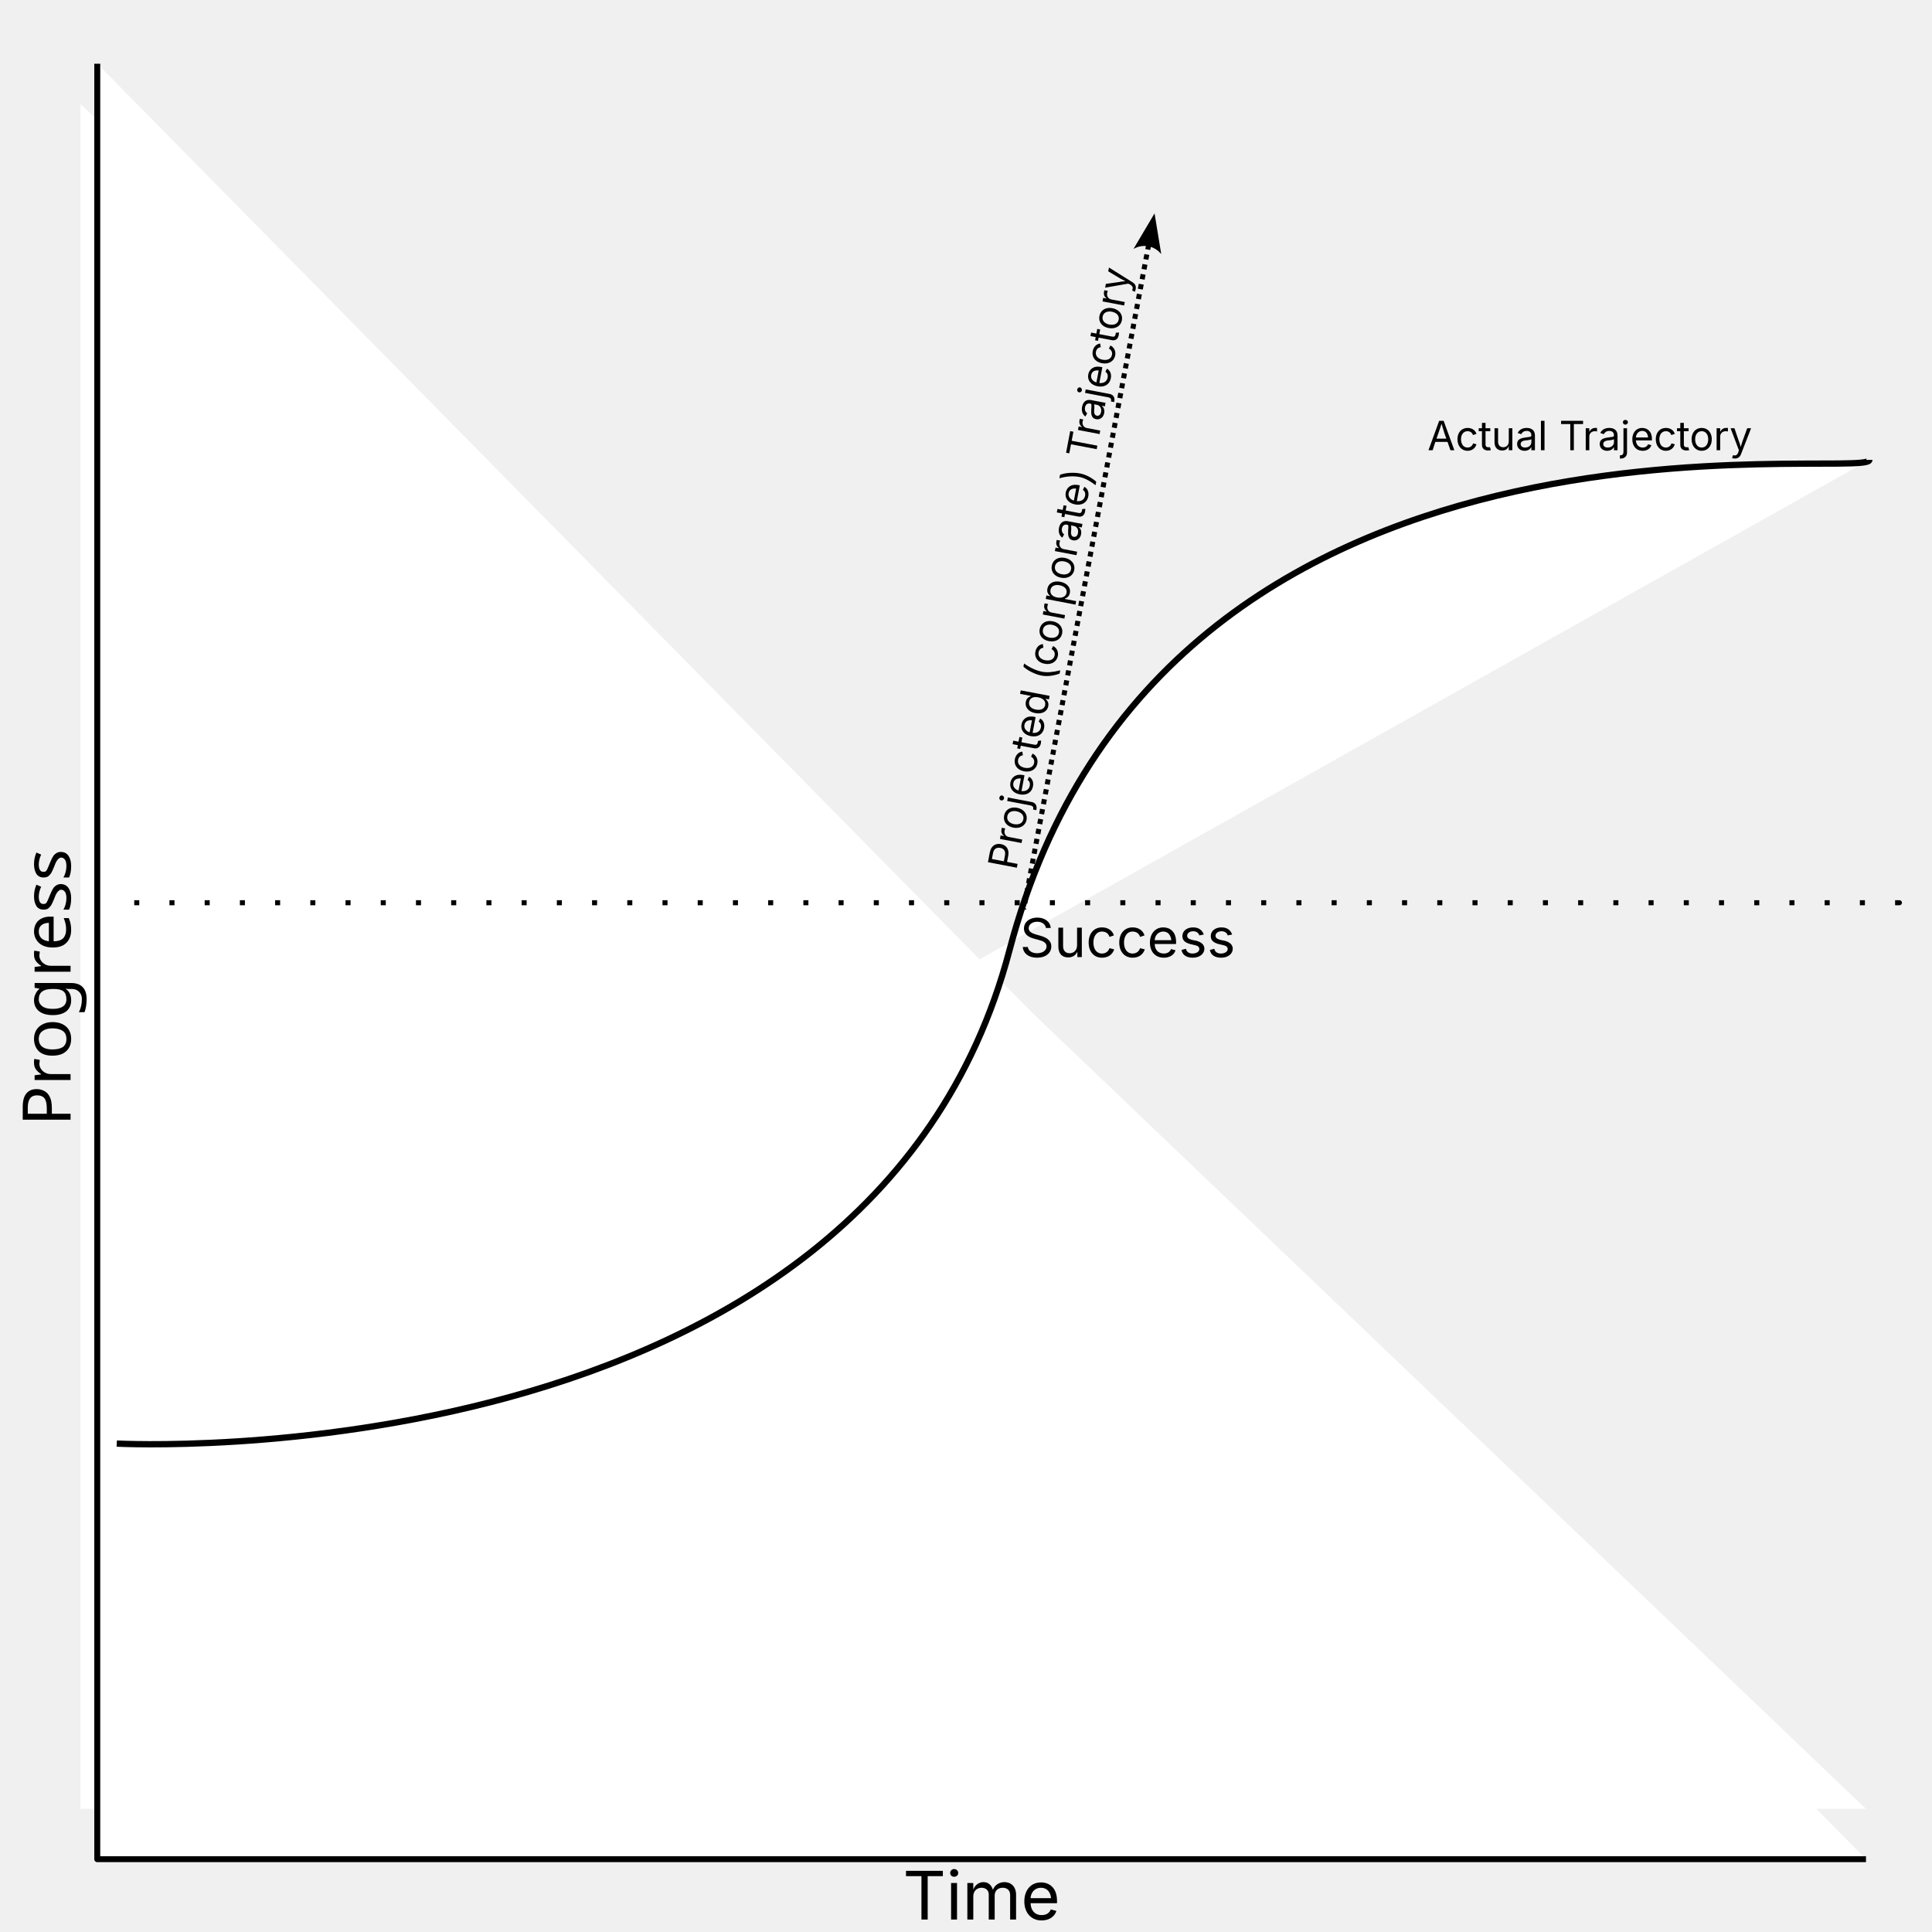
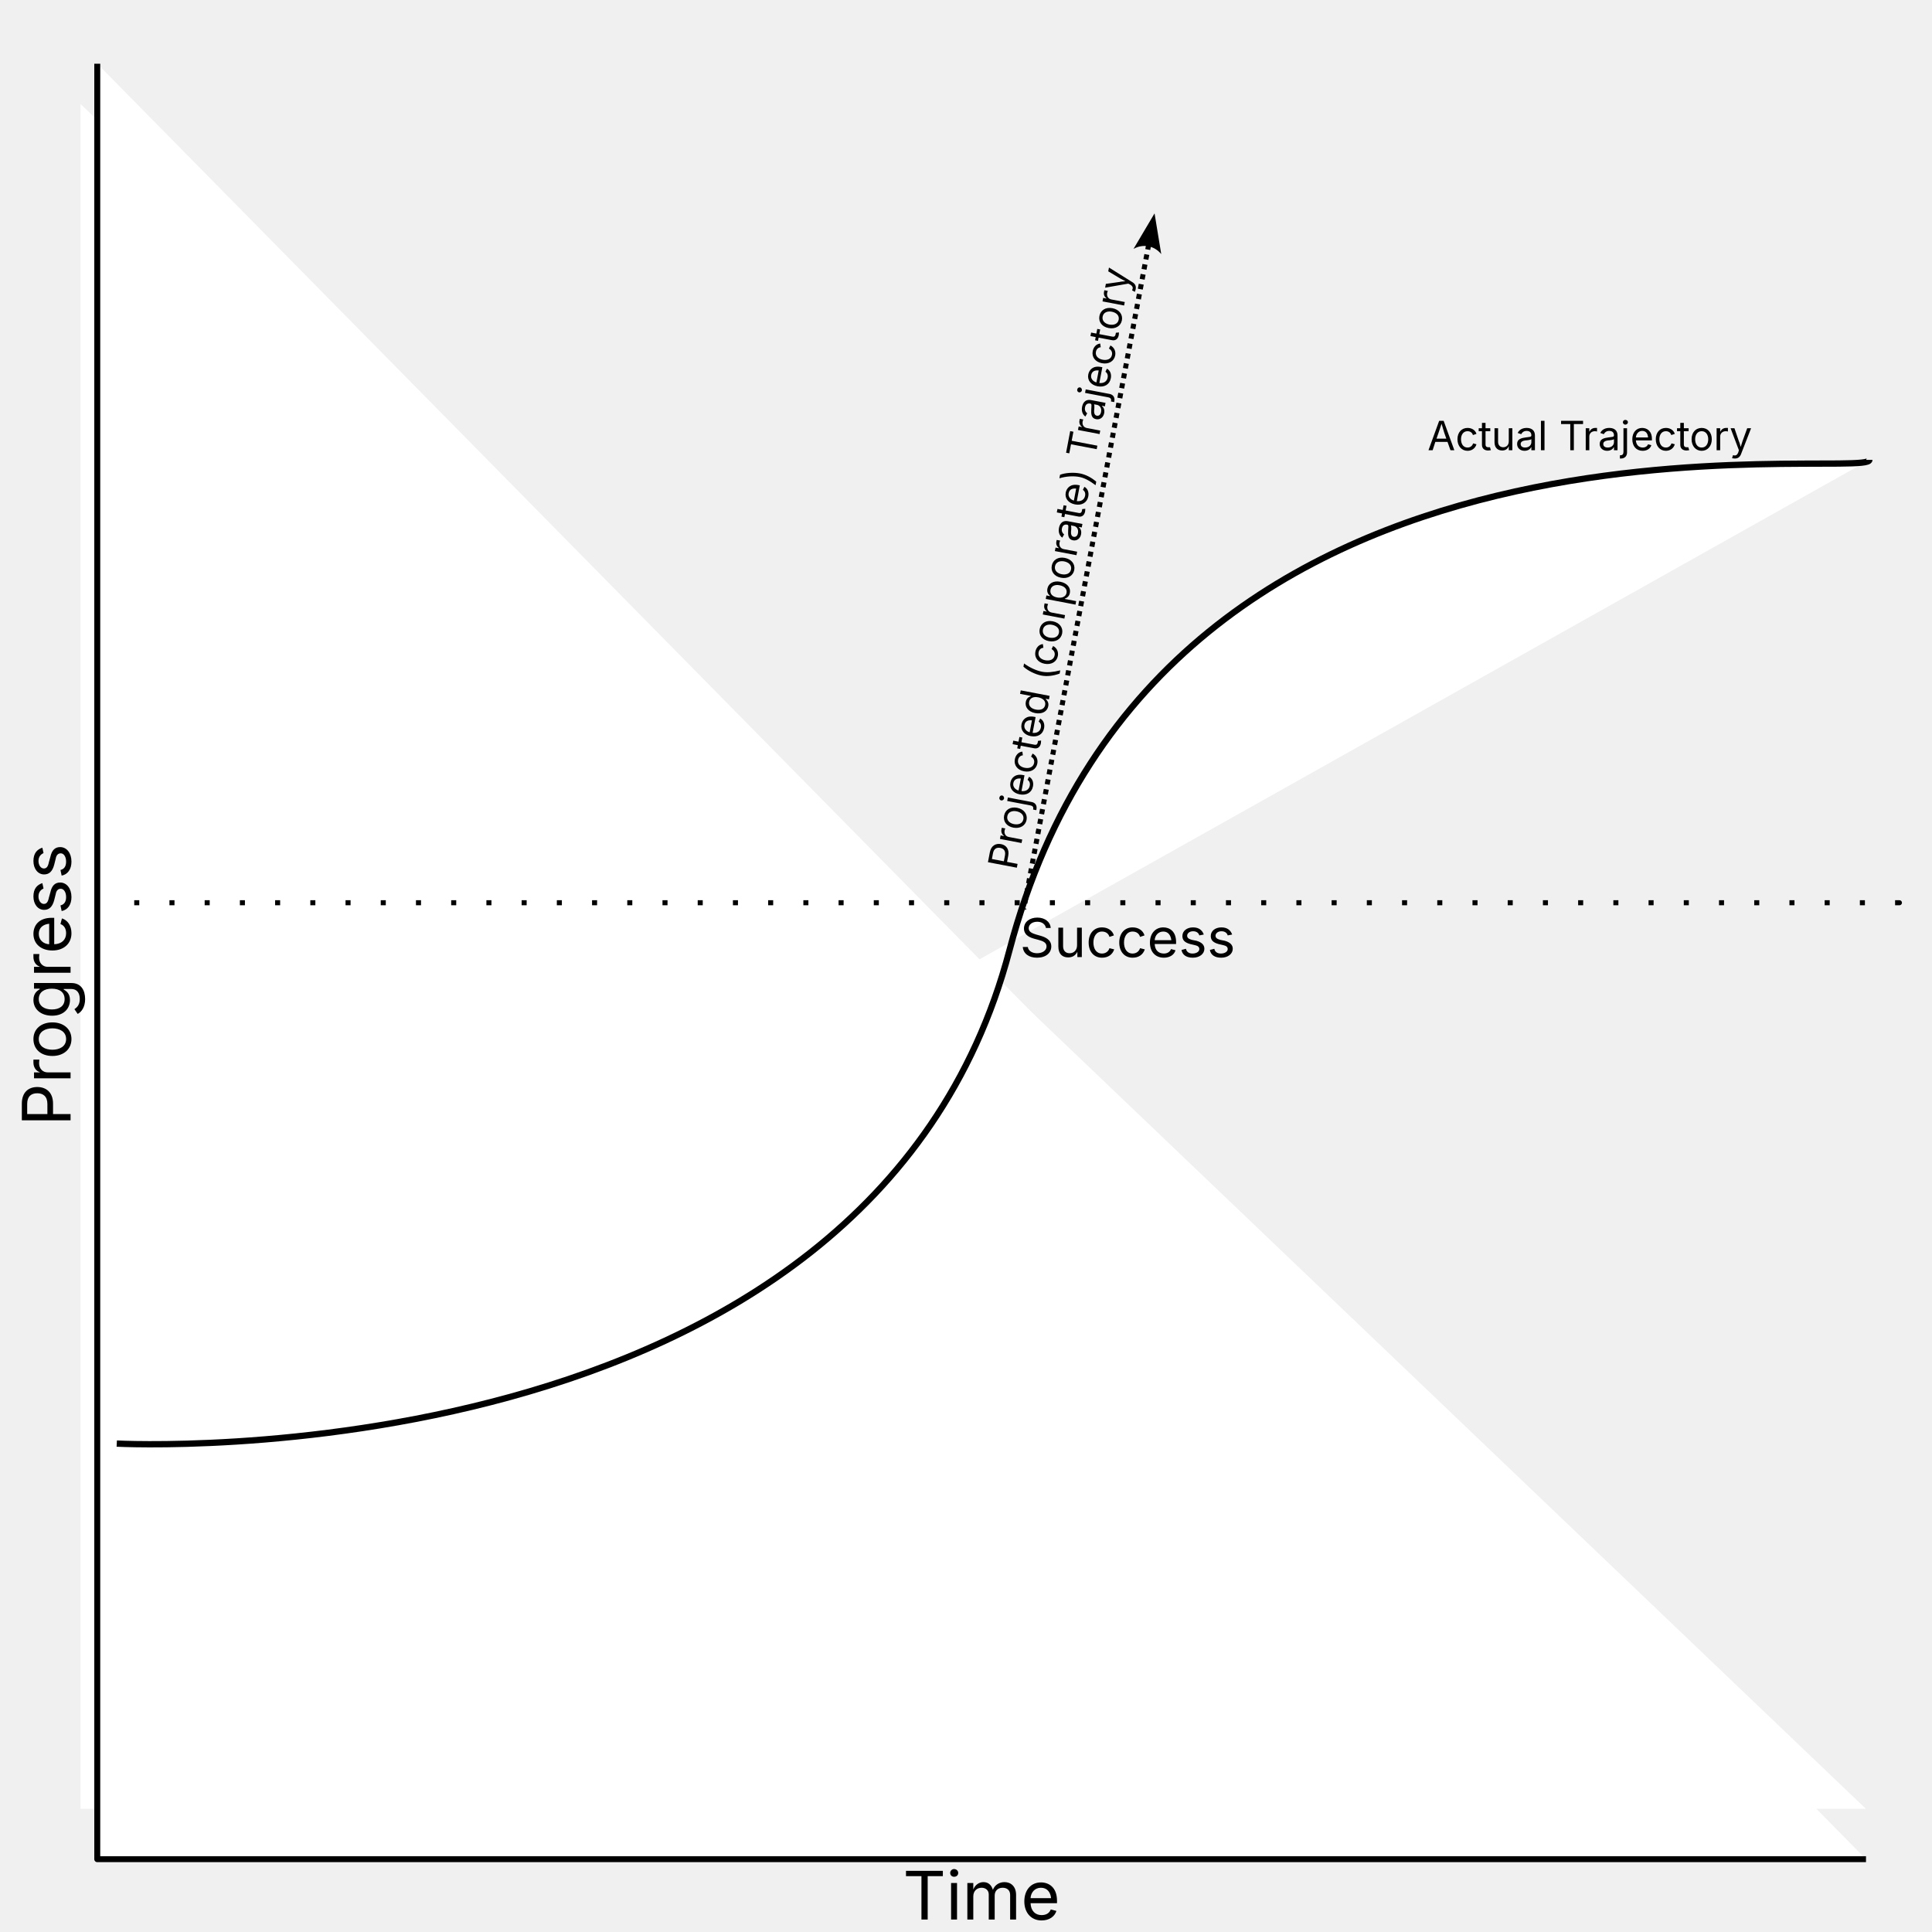
<svg xmlns="http://www.w3.org/2000/svg" width="4in" height="4in" viewBox="0 0 101.6 101.6" version="1.1" id="svg1">
  <defs id="defs1">
    <marker style="overflow:visible" id="marker5" refX="0" refY="0" orient="auto-start-reverse" markerWidth="1" markerHeight="1" viewBox="0 0 1 1" preserveAspectRatio="xMidYMid">
      <path transform="scale(0.7)" d="M -2,-4 9,0 -2,4 c 2,-2.33 2,-5.66 0,-8 z" style="fill:context-stroke;fill-rule:evenodd;stroke:none" id="path5" />
    </marker>
  </defs>
  <g id="layer1">
    <path style="fill:#ffffff;stroke-width:2.6;stroke-linejoin:round" d="M 4.236,5.471 V 95.122 H 98.123" id="path1" />
    <path style="fill:#ffffff;stroke:#000000;stroke-width:0.313;stroke-linejoin:round;stroke-dasharray:none;stroke-opacity:1" d="M 5.115,3.352 V 97.771 H 98.129" id="path2" />
    <path style="fill:#ffffff;stroke:#000000;stroke-width:0.331;stroke-linejoin:round;stroke-dasharray:none;stroke-opacity:1" d="m 6.14,75.915 c 0,0 39.545,2.097 46.943,-25.931 C 61.149,19.429 98.307,25.362 98.307,24.183" id="path3" />
    <path style="fill:#ffffff;stroke:#000000;stroke-width:0.265;stroke-linejoin:round;stroke-dasharray:0.265, 0.265;stroke-dashoffset:0;stroke-opacity:1;marker-start:url(#marker5)" d="M 60.407,12.862 C 53.836,47.813 53.836,47.813 53.836,47.813 v 0" id="path4" />
-     <text xml:space="preserve" style="font-stretch:condensed;font-size:3.528px;font-family:'Gill Sans Ultra Bold Condensed';-inkscape-font-specification:'Gill Sans Ultra Bold Condensed,  Condensed';text-align:start;writing-mode:lr-tb;direction:ltr;text-anchor:start;fill:#ffffff;stroke:#000000;stroke-width:0.318;stroke-linejoin:round;stroke-dasharray:none;stroke-dashoffset:0;stroke-opacity:1" x="47.473" y="100.946" id="text5">
+     <text xml:space="preserve" style="font-stretch:condensed;font-size:3.528px;font-family:'Inter, Arial';-inkscape-font-specification:'Inter, Arial';text-align:start;writing-mode:lr-tb;direction:ltr;text-anchor:start;fill:#ffffff;stroke:#000000;stroke-width:0.318;stroke-linejoin:round;stroke-dasharray:none;stroke-dashoffset:0;stroke-opacity:1" x="47.473" y="100.946" id="text5">
      <tspan id="tspan5" style="font-style:normal;font-variant:normal;font-weight:normal;font-stretch:normal;font-size:3.528px;font-family:Inter, Arial;-inkscape-font-specification:Inter, Arial;fill:#000000;fill-opacity:1;stroke:none;stroke-width:0.318" x="47.473" y="100.946">Time</tspan>
    </text>
-     <text xml:space="preserve" style="font-stretch:condensed;font-size:2.822px;font-family:'Gill Sans Ultra Bold Condensed';-inkscape-font-specification:'Gill Sans Ultra Bold Condensed,  Condensed';text-align:start;writing-mode:lr-tb;direction:ltr;text-anchor:start;fill:#ffffff;stroke:#000000;stroke-width:0.318;stroke-linejoin:round;stroke-dasharray:none;stroke-dashoffset:0;stroke-opacity:1" x="53.628" y="50.333" id="text5-39">
+     <text xml:space="preserve" style="font-stretch:condensed;font-size:2.822px;font-family:'Inter, Arial';-inkscape-font-specification:'Inter, Arial';text-align:start;writing-mode:lr-tb;direction:ltr;text-anchor:start;fill:#ffffff;stroke:#000000;stroke-width:0.318;stroke-linejoin:round;stroke-dasharray:none;stroke-dashoffset:0;stroke-opacity:1" x="53.628" y="50.333" id="text5-39">
      <tspan id="tspan5-0" style="font-style:normal;font-variant:normal;font-weight:normal;font-stretch:normal;font-size:2.822px;font-family:Inter, Arial;-inkscape-font-specification:Inter, Arial;fill:#000000;fill-opacity:1;stroke:none;stroke-width:0.318" x="53.628" y="50.333">Success</tspan>
    </text>
-     <text xml:space="preserve" style="font-stretch:condensed;font-size:2.117px;font-family:'Gill Sans Ultra Bold Condensed';-inkscape-font-specification:'Gill Sans Ultra Bold Condensed,  Condensed';text-align:start;writing-mode:lr-tb;direction:ltr;text-anchor:start;fill:#ffffff;stroke:#000000;stroke-width:0.318;stroke-linejoin:round;stroke-dasharray:none;stroke-dashoffset:0;stroke-opacity:1" x="75.076" y="23.676" id="text5-39-2">
+     <text xml:space="preserve" style="font-stretch:condensed;font-size:2.117px;font-family:'Inter, Arial';-inkscape-font-specification:'Inter, Arial';text-align:start;writing-mode:lr-tb;direction:ltr;text-anchor:start;fill:#ffffff;stroke:#000000;stroke-width:0.318;stroke-linejoin:round;stroke-dasharray:none;stroke-dashoffset:0;stroke-opacity:1" x="75.076" y="23.676" id="text5-39-2">
      <tspan id="tspan5-0-9" style="font-style:normal;font-variant:normal;font-weight:normal;font-stretch:normal;font-size:2.117px;font-family:Inter, Arial;-inkscape-font-specification:Inter, Arial;fill:#000000;fill-opacity:1;stroke:none;stroke-width:0.318" x="75.076" y="23.676">Actual Trajectory</tspan>
    </text>
-     <text xml:space="preserve" style="font-stretch:condensed;font-size:2.117px;font-family:'Gill Sans Ultra Bold Condensed';-inkscape-font-specification:'Gill Sans Ultra Bold Condensed,  Condensed';text-align:start;writing-mode:lr-tb;direction:ltr;text-anchor:start;fill:#ffffff;stroke:#000000;stroke-width:0.318;stroke-linejoin:round;stroke-dasharray:none;stroke-dashoffset:0;stroke-opacity:1" x="-34.988" y="61.078" id="text5-39-2-4" transform="rotate(-79.1984)">
+     <text xml:space="preserve" style="font-stretch:condensed;font-size:2.117px;font-family:'Inter, Arial';-inkscape-font-specification:'Inter, Arial';text-align:start;writing-mode:lr-tb;direction:ltr;text-anchor:start;fill:#ffffff;stroke:#000000;stroke-width:0.318;stroke-linejoin:round;stroke-dasharray:none;stroke-dashoffset:0;stroke-opacity:1" x="-34.988" y="61.078" id="text5-39-2-4" transform="rotate(-79.1984)">
      <tspan id="tspan5-0-9-1" style="font-style:normal;font-variant:normal;font-weight:normal;font-stretch:normal;font-size:2.117px;font-family:Inter, Arial;-inkscape-font-specification:Inter, Arial;fill:#000000;fill-opacity:1;stroke:none;stroke-width:0.318" x="-34.988" y="61.078">Projected (corporate) Trajectory</tspan>
    </text>
-     <text xml:space="preserve" style="font-style:normal;font-variant:normal;font-weight:normal;font-stretch:normal;font-size:3.528px;font-family:Sans;-inkscape-font-specification:'Sans, Normal';font-variant-ligatures:normal;font-variant-caps:normal;font-variant-numeric:normal;font-variant-east-asian:normal;text-align:start;writing-mode:lr-tb;direction:ltr;text-anchor:start;fill:#000000;fill-opacity:1;stroke:none;stroke-width:0.318;stroke-linejoin:round;stroke-dasharray:none;stroke-dashoffset:0;stroke-opacity:1" x="-59.226" y="3.711" id="text5-3" transform="rotate(-90)">
+     <text xml:space="preserve" style="font-style:normal;font-variant:normal;font-weight:normal;font-stretch:normal;font-size:3.528px;font-family:Inter;-inkscape-font-specification:'Sans, Normal';font-variant-ligatures:normal;font-variant-caps:normal;font-variant-numeric:normal;font-variant-east-asian:normal;text-align:start;writing-mode:lr-tb;direction:ltr;text-anchor:start;fill:#000000;fill-opacity:1;stroke:none;stroke-width:0.318;stroke-linejoin:round;stroke-dasharray:none;stroke-dashoffset:0;stroke-opacity:1" x="-59.226" y="3.711" id="text5-3" transform="rotate(-90)">
      <tspan id="tspan6" x="-59.226" y="3.711">Progress</tspan>
    </text>
    <path style="fill:#000000;fill-opacity:1;stroke:#000000;stroke-width:0.265;stroke-linejoin:round;stroke-dasharray:0.265, 1.587;stroke-dashoffset:0;stroke-opacity:1" d="m 7.059,47.473 c 93.534,0 92.828,0 92.828,0" id="path6" />
  </g>
</svg>
